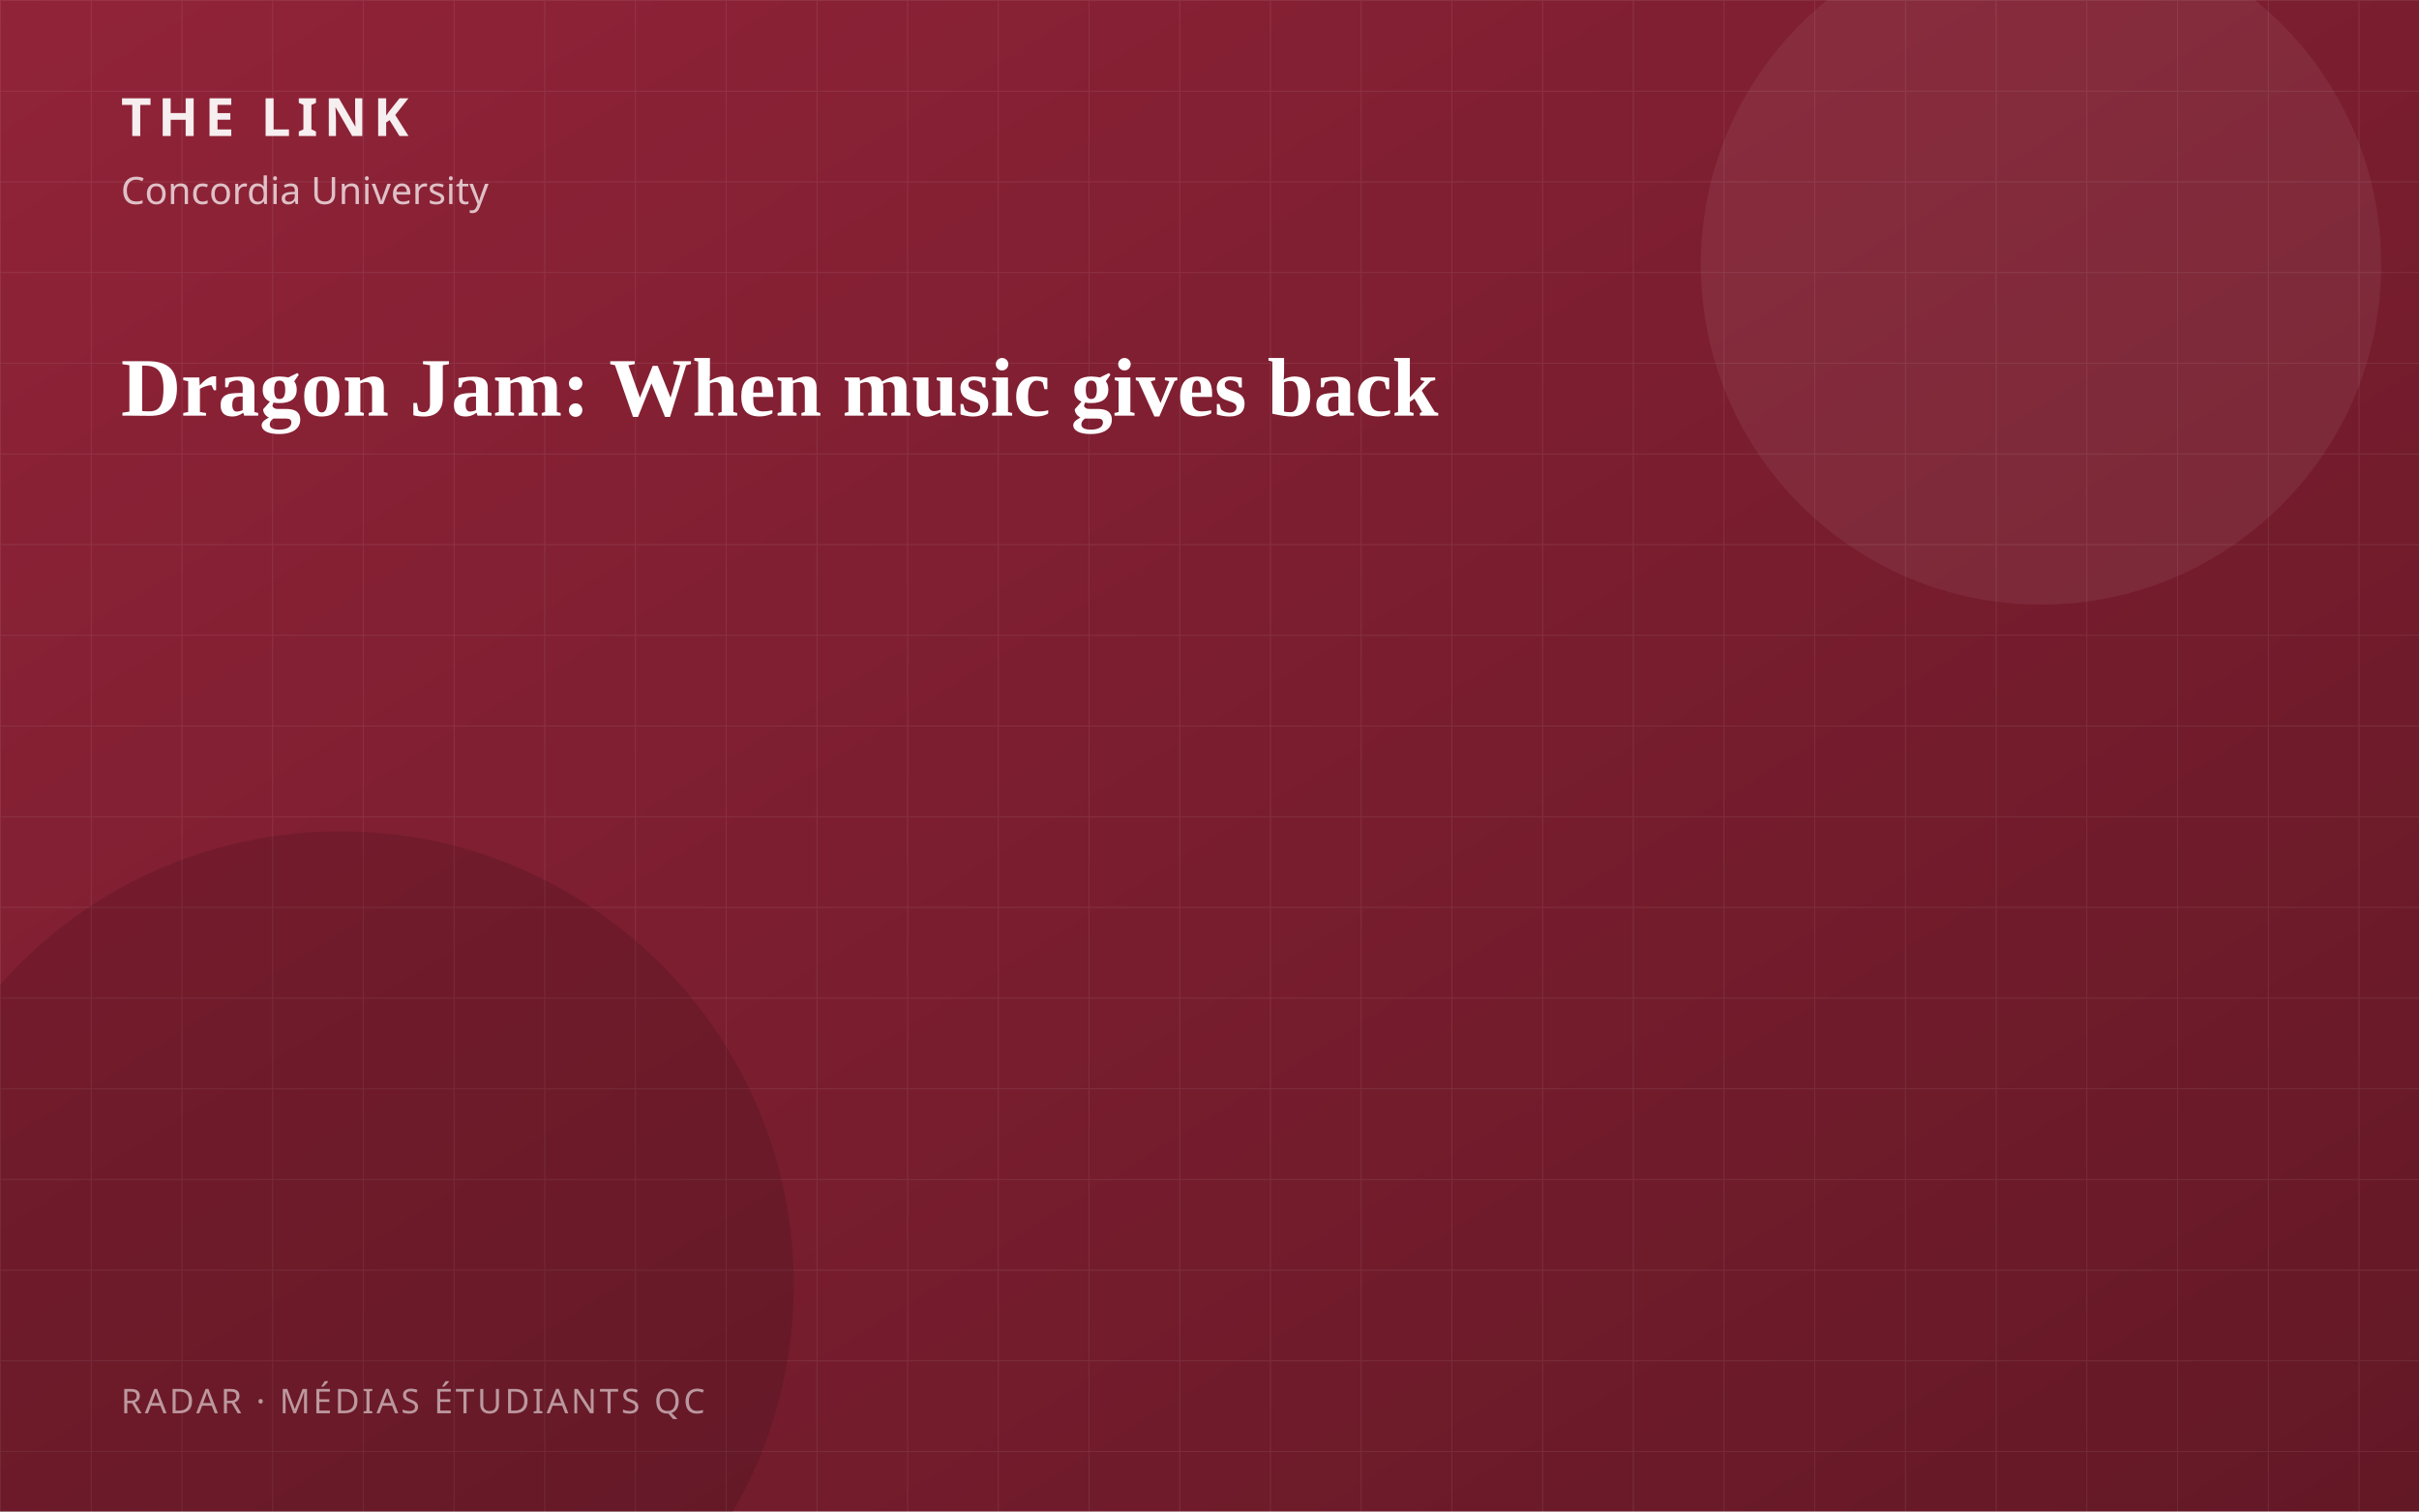
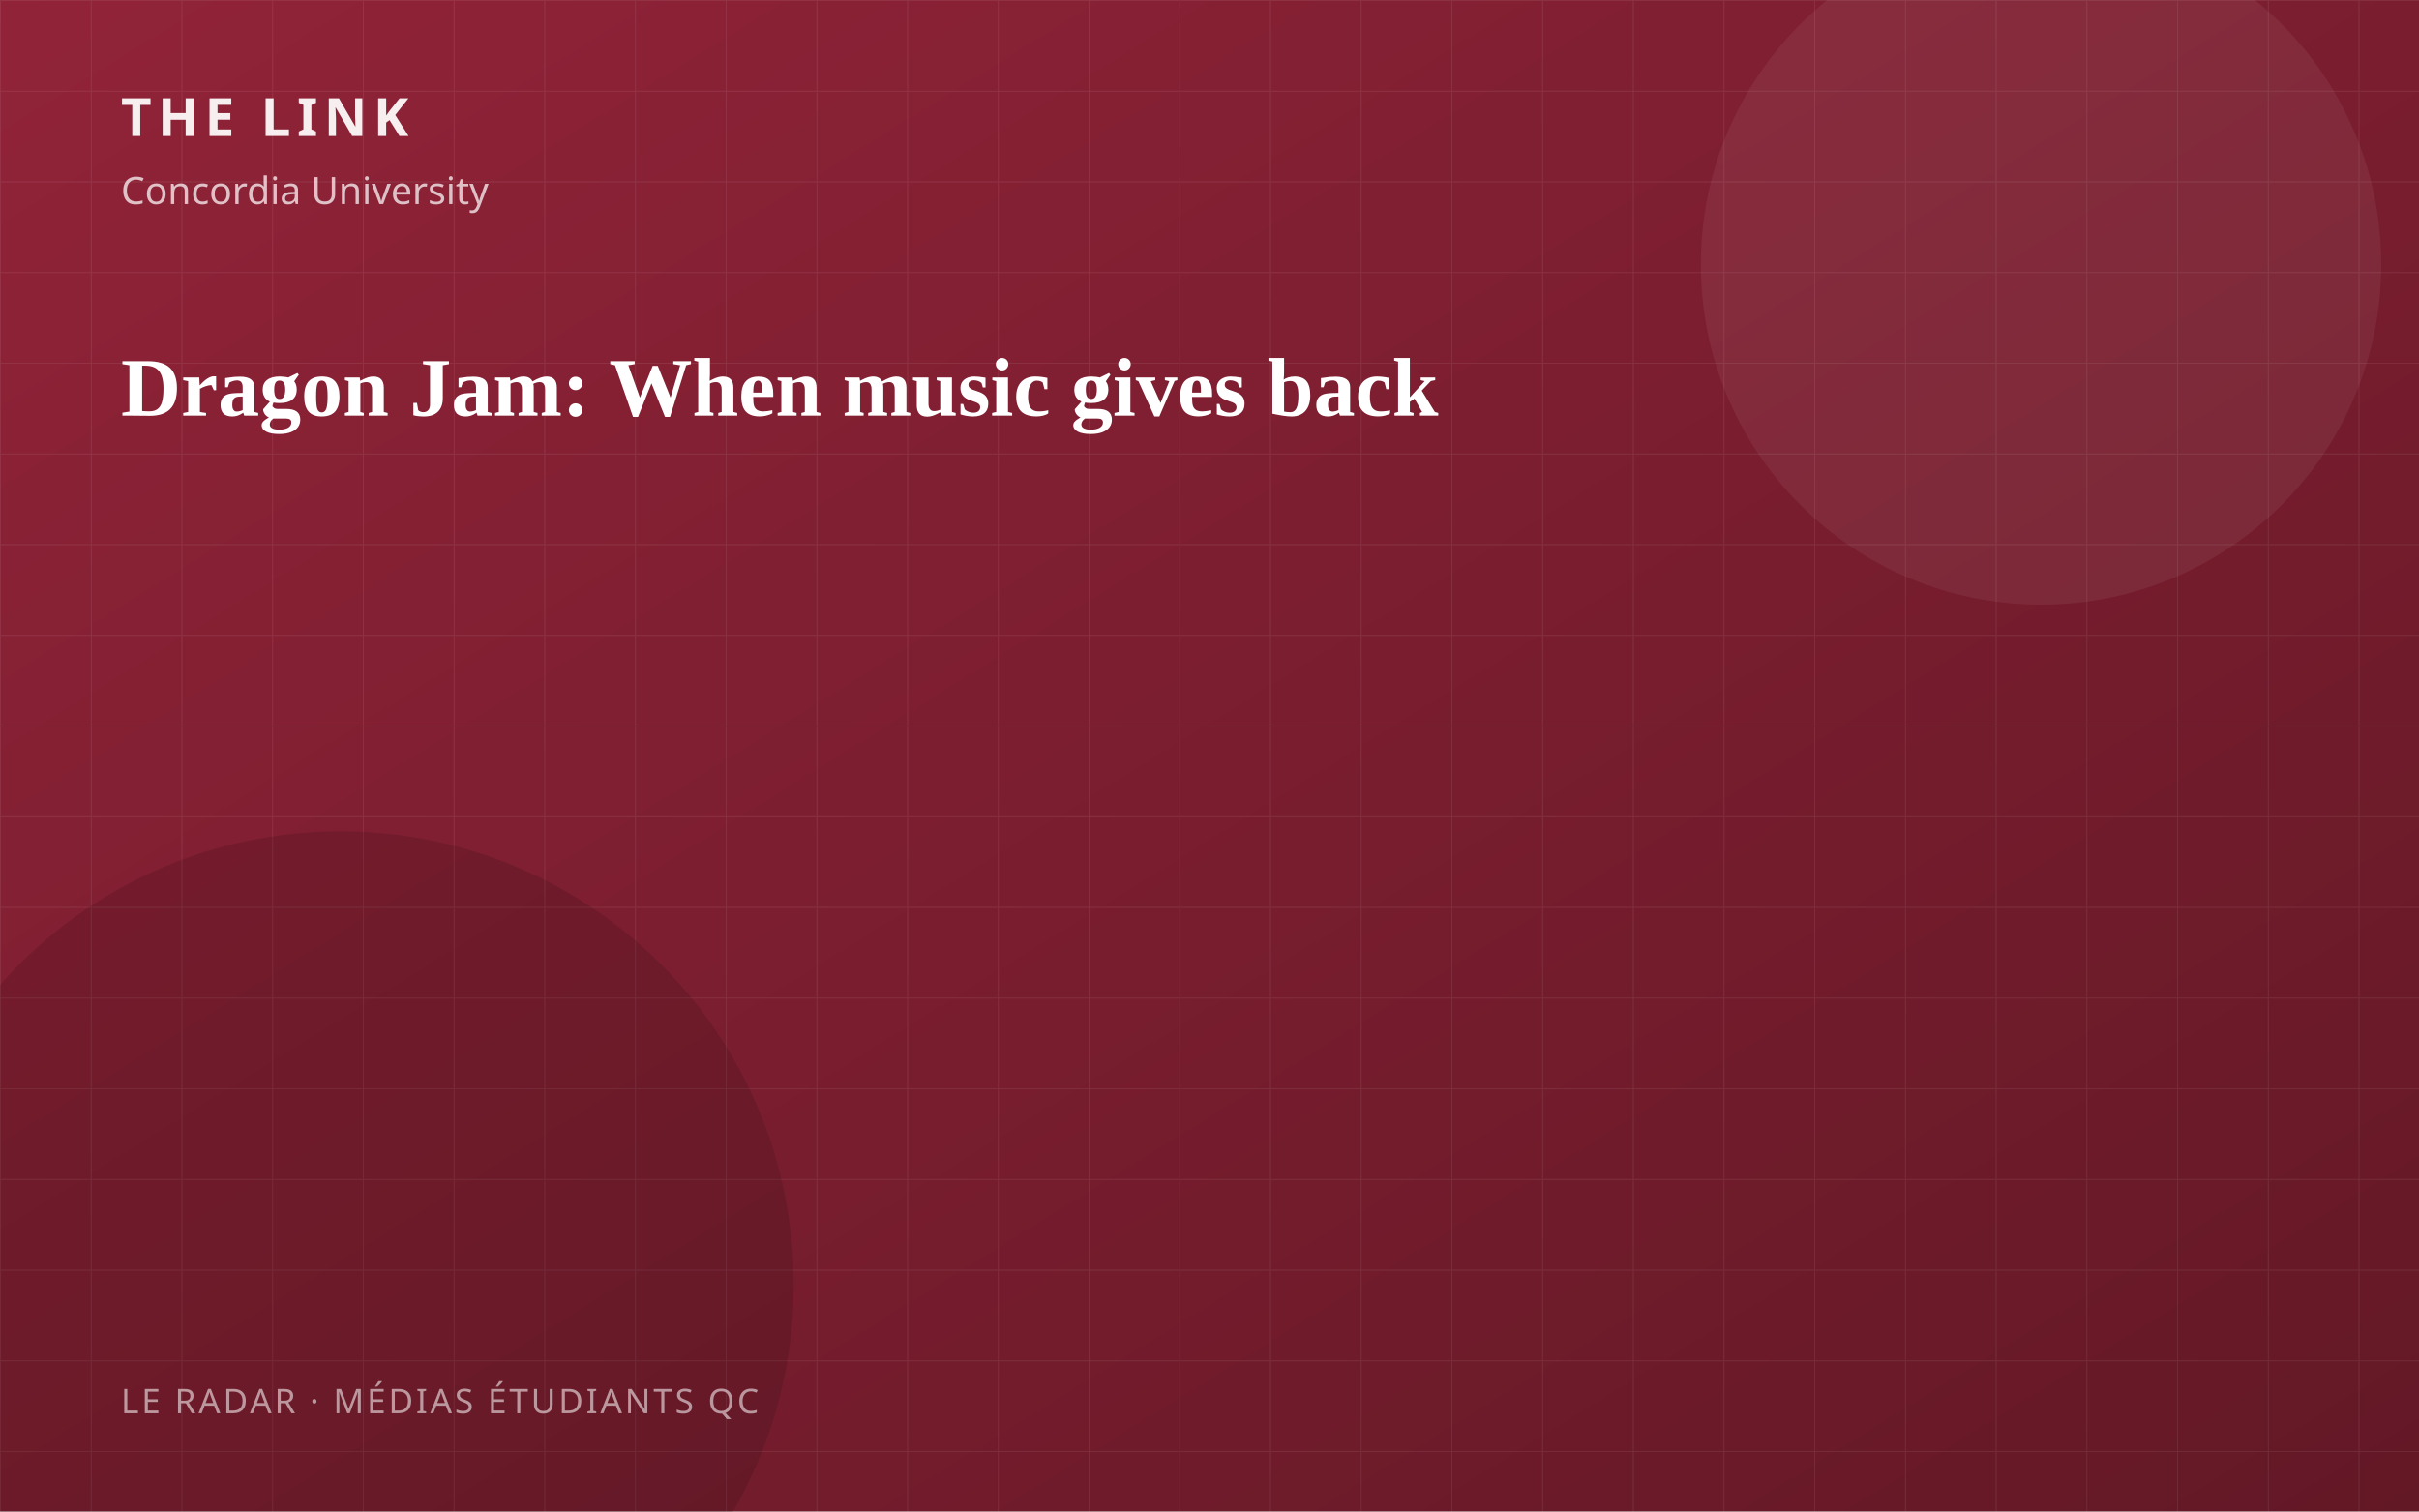
<svg xmlns="http://www.w3.org/2000/svg" width="1280" height="800" viewBox="0 0 1280 800" role="img" aria-label="Dragon Jam: When music gives back">
  <defs>
    <linearGradient id="bg" x1="0" y1="0" x2="1" y2="1">
      <stop offset="0%" stop-color="#912338" />
      <stop offset="100%" stop-color="#631826" />
    </linearGradient>
    <pattern id="grid" width="48" height="48" patternUnits="userSpaceOnUse">
      <path d="M48 0H0V48" fill="none" stroke="rgba(255,255,255,0.08)" stroke-width="1" />
    </pattern>
  </defs>
  <rect width="1280" height="800" fill="url(#bg)" />
  <rect width="1280" height="800" fill="url(#grid)" />
  <circle cx="1080" cy="140" r="180" fill="rgba(255,255,255,0.06)" />
  <circle cx="180" cy="680" r="240" fill="rgba(0,0,0,0.12)" />
  <text x="64" y="72" fill="rgba(255,255,255,0.92)" font-family="system-ui,Segoe UI,sans-serif" font-size="28" font-weight="700" letter-spacing="0.12em">THE LINK</text>
  <text x="64" y="108" fill="rgba(255,255,255,0.72)" font-family="system-ui,Segoe UI,sans-serif" font-size="20" font-weight="500">Concordia University</text>
  <text x="64" y="220" fill="#ffffff" font-family="Georgia,'Times New Roman',serif" font-size="44" font-weight="700">
    <tspan x="64" dy="0">Dragon Jam: When music gives back</tspan>
  </text>
-   <text x="64" y="748" fill="rgba(255,255,255,0.55)" font-family="system-ui,Segoe UI,sans-serif" font-size="18" letter-spacing="0.08em">RADAR · MÉDIAS ÉTUDIANTS QC</text>
+   <text x="64" y="748" fill="rgba(255,255,255,0.55)" font-family="system-ui,Segoe UI,sans-serif" font-size="18" letter-spacing="0.08em">LE RADAR · MÉDIAS ÉTUDIANTS QC</text>
</svg>
